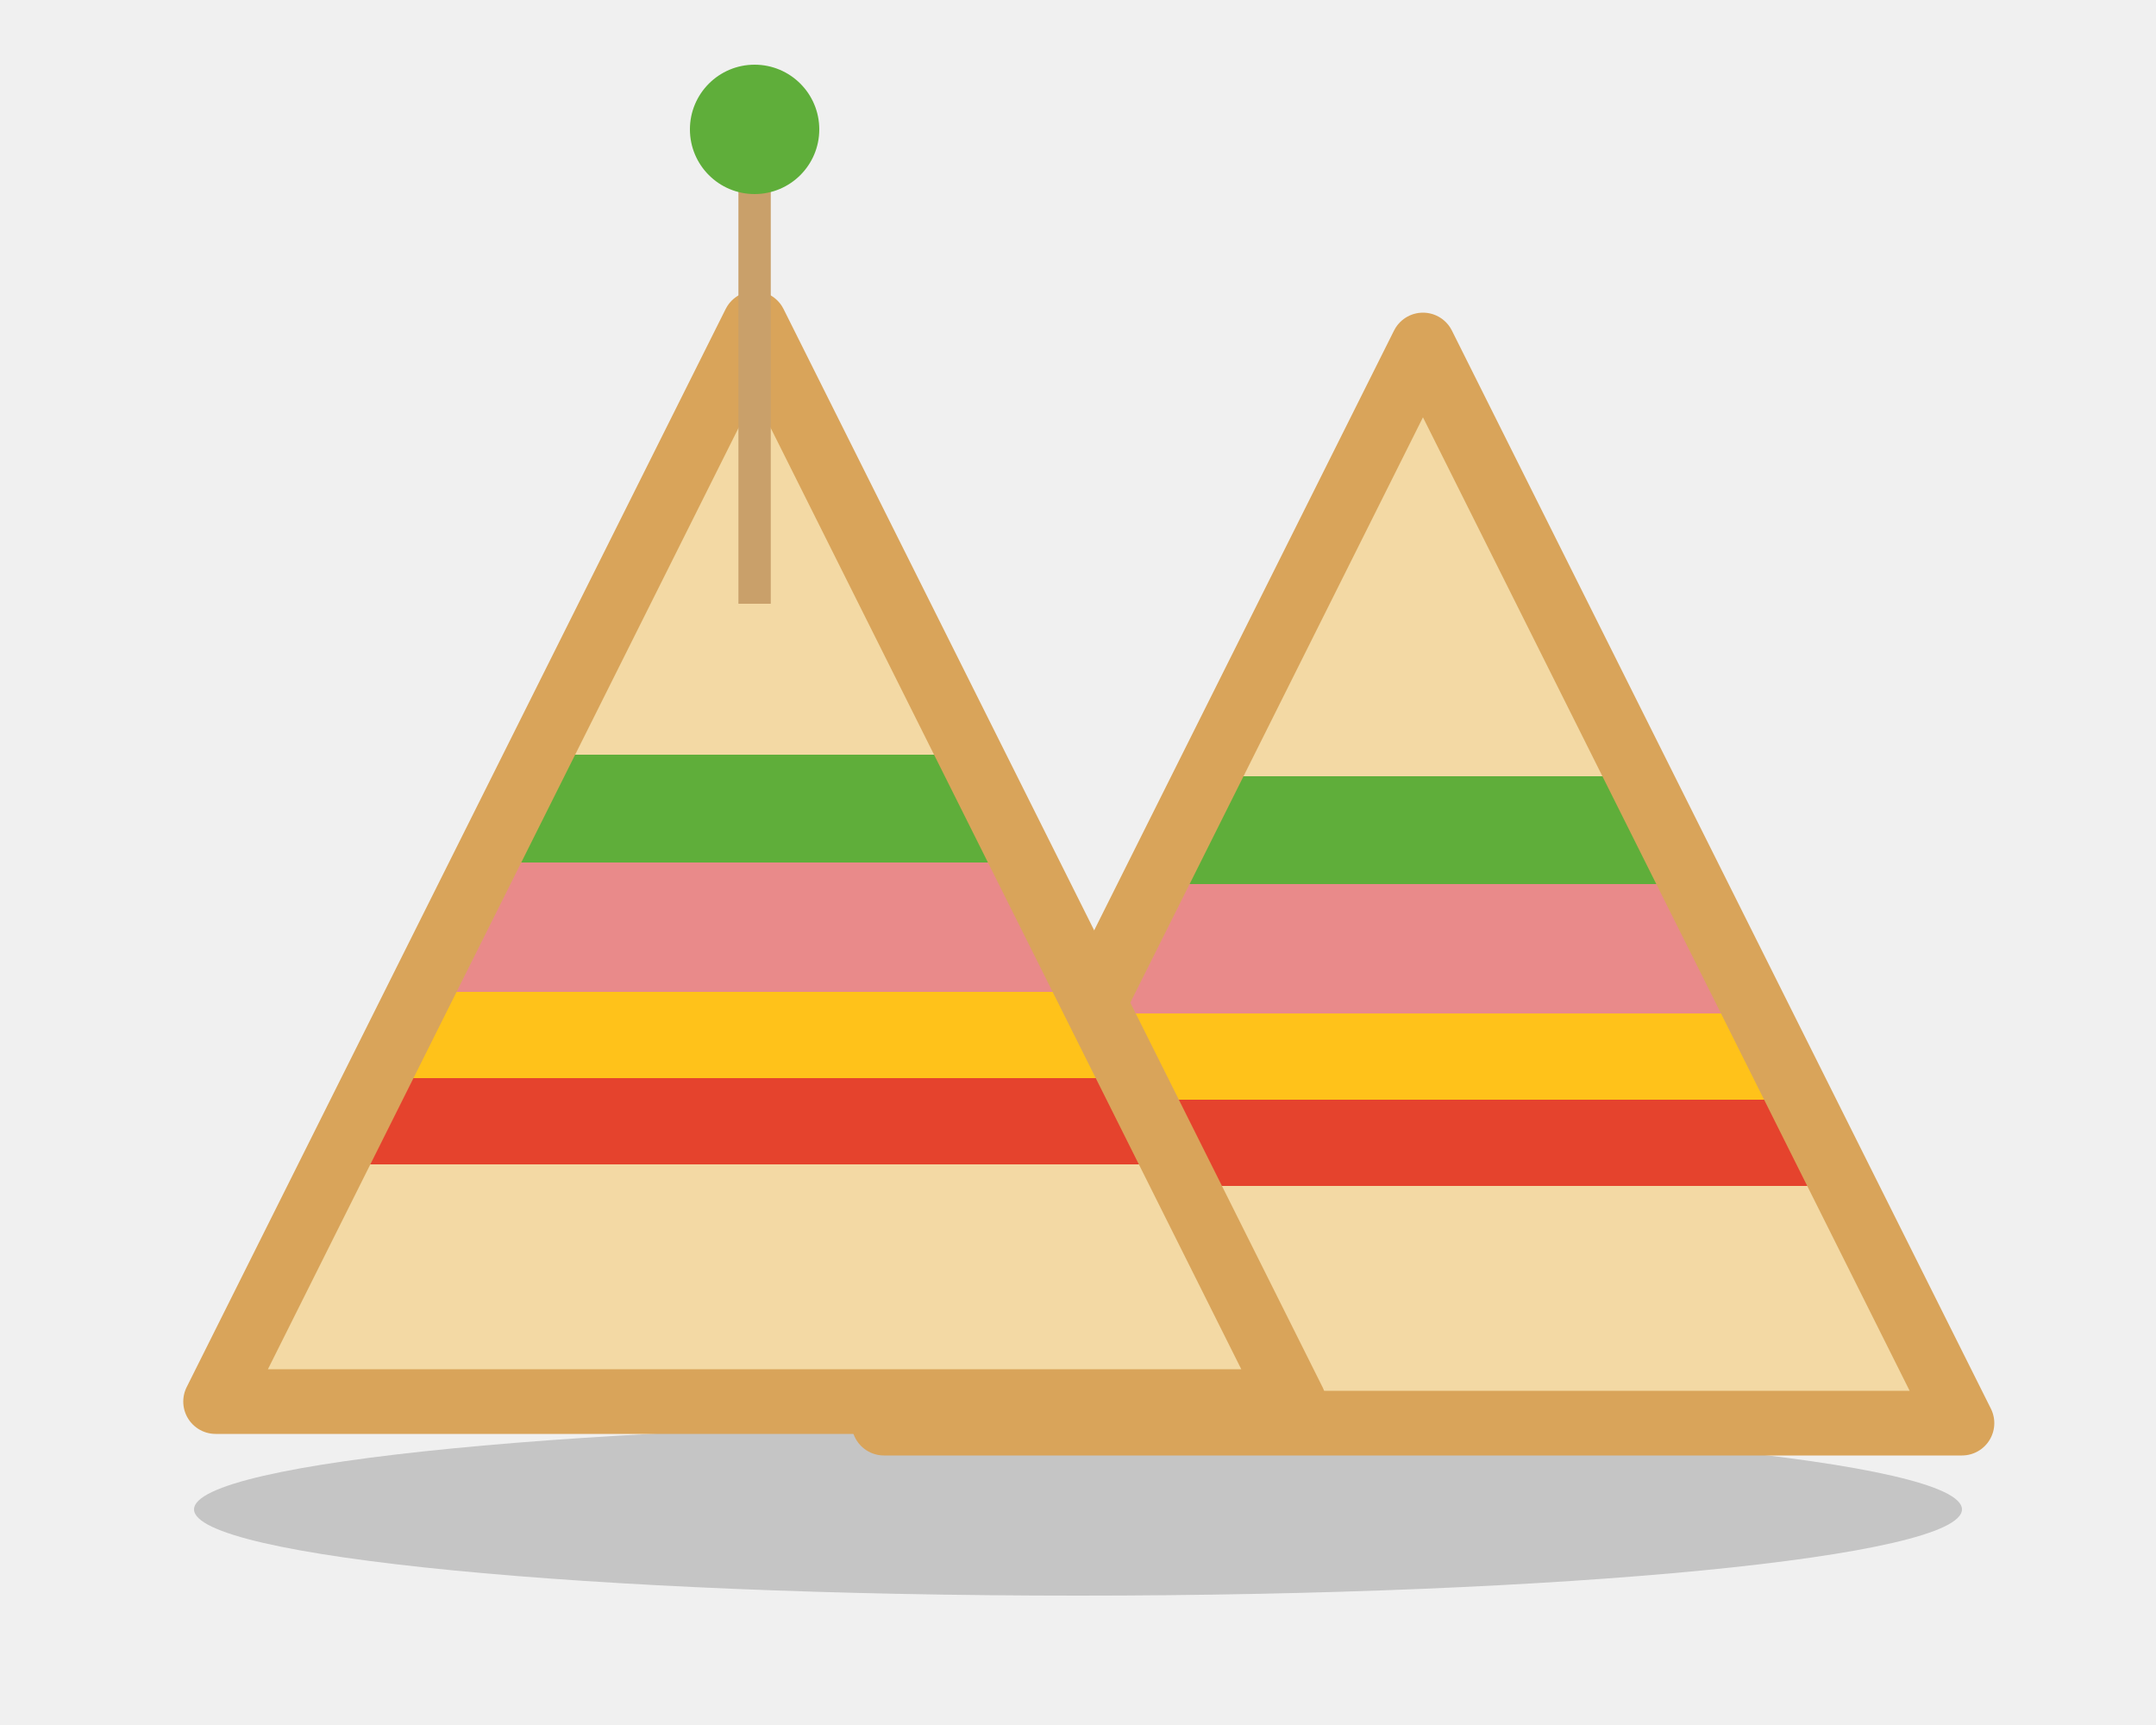
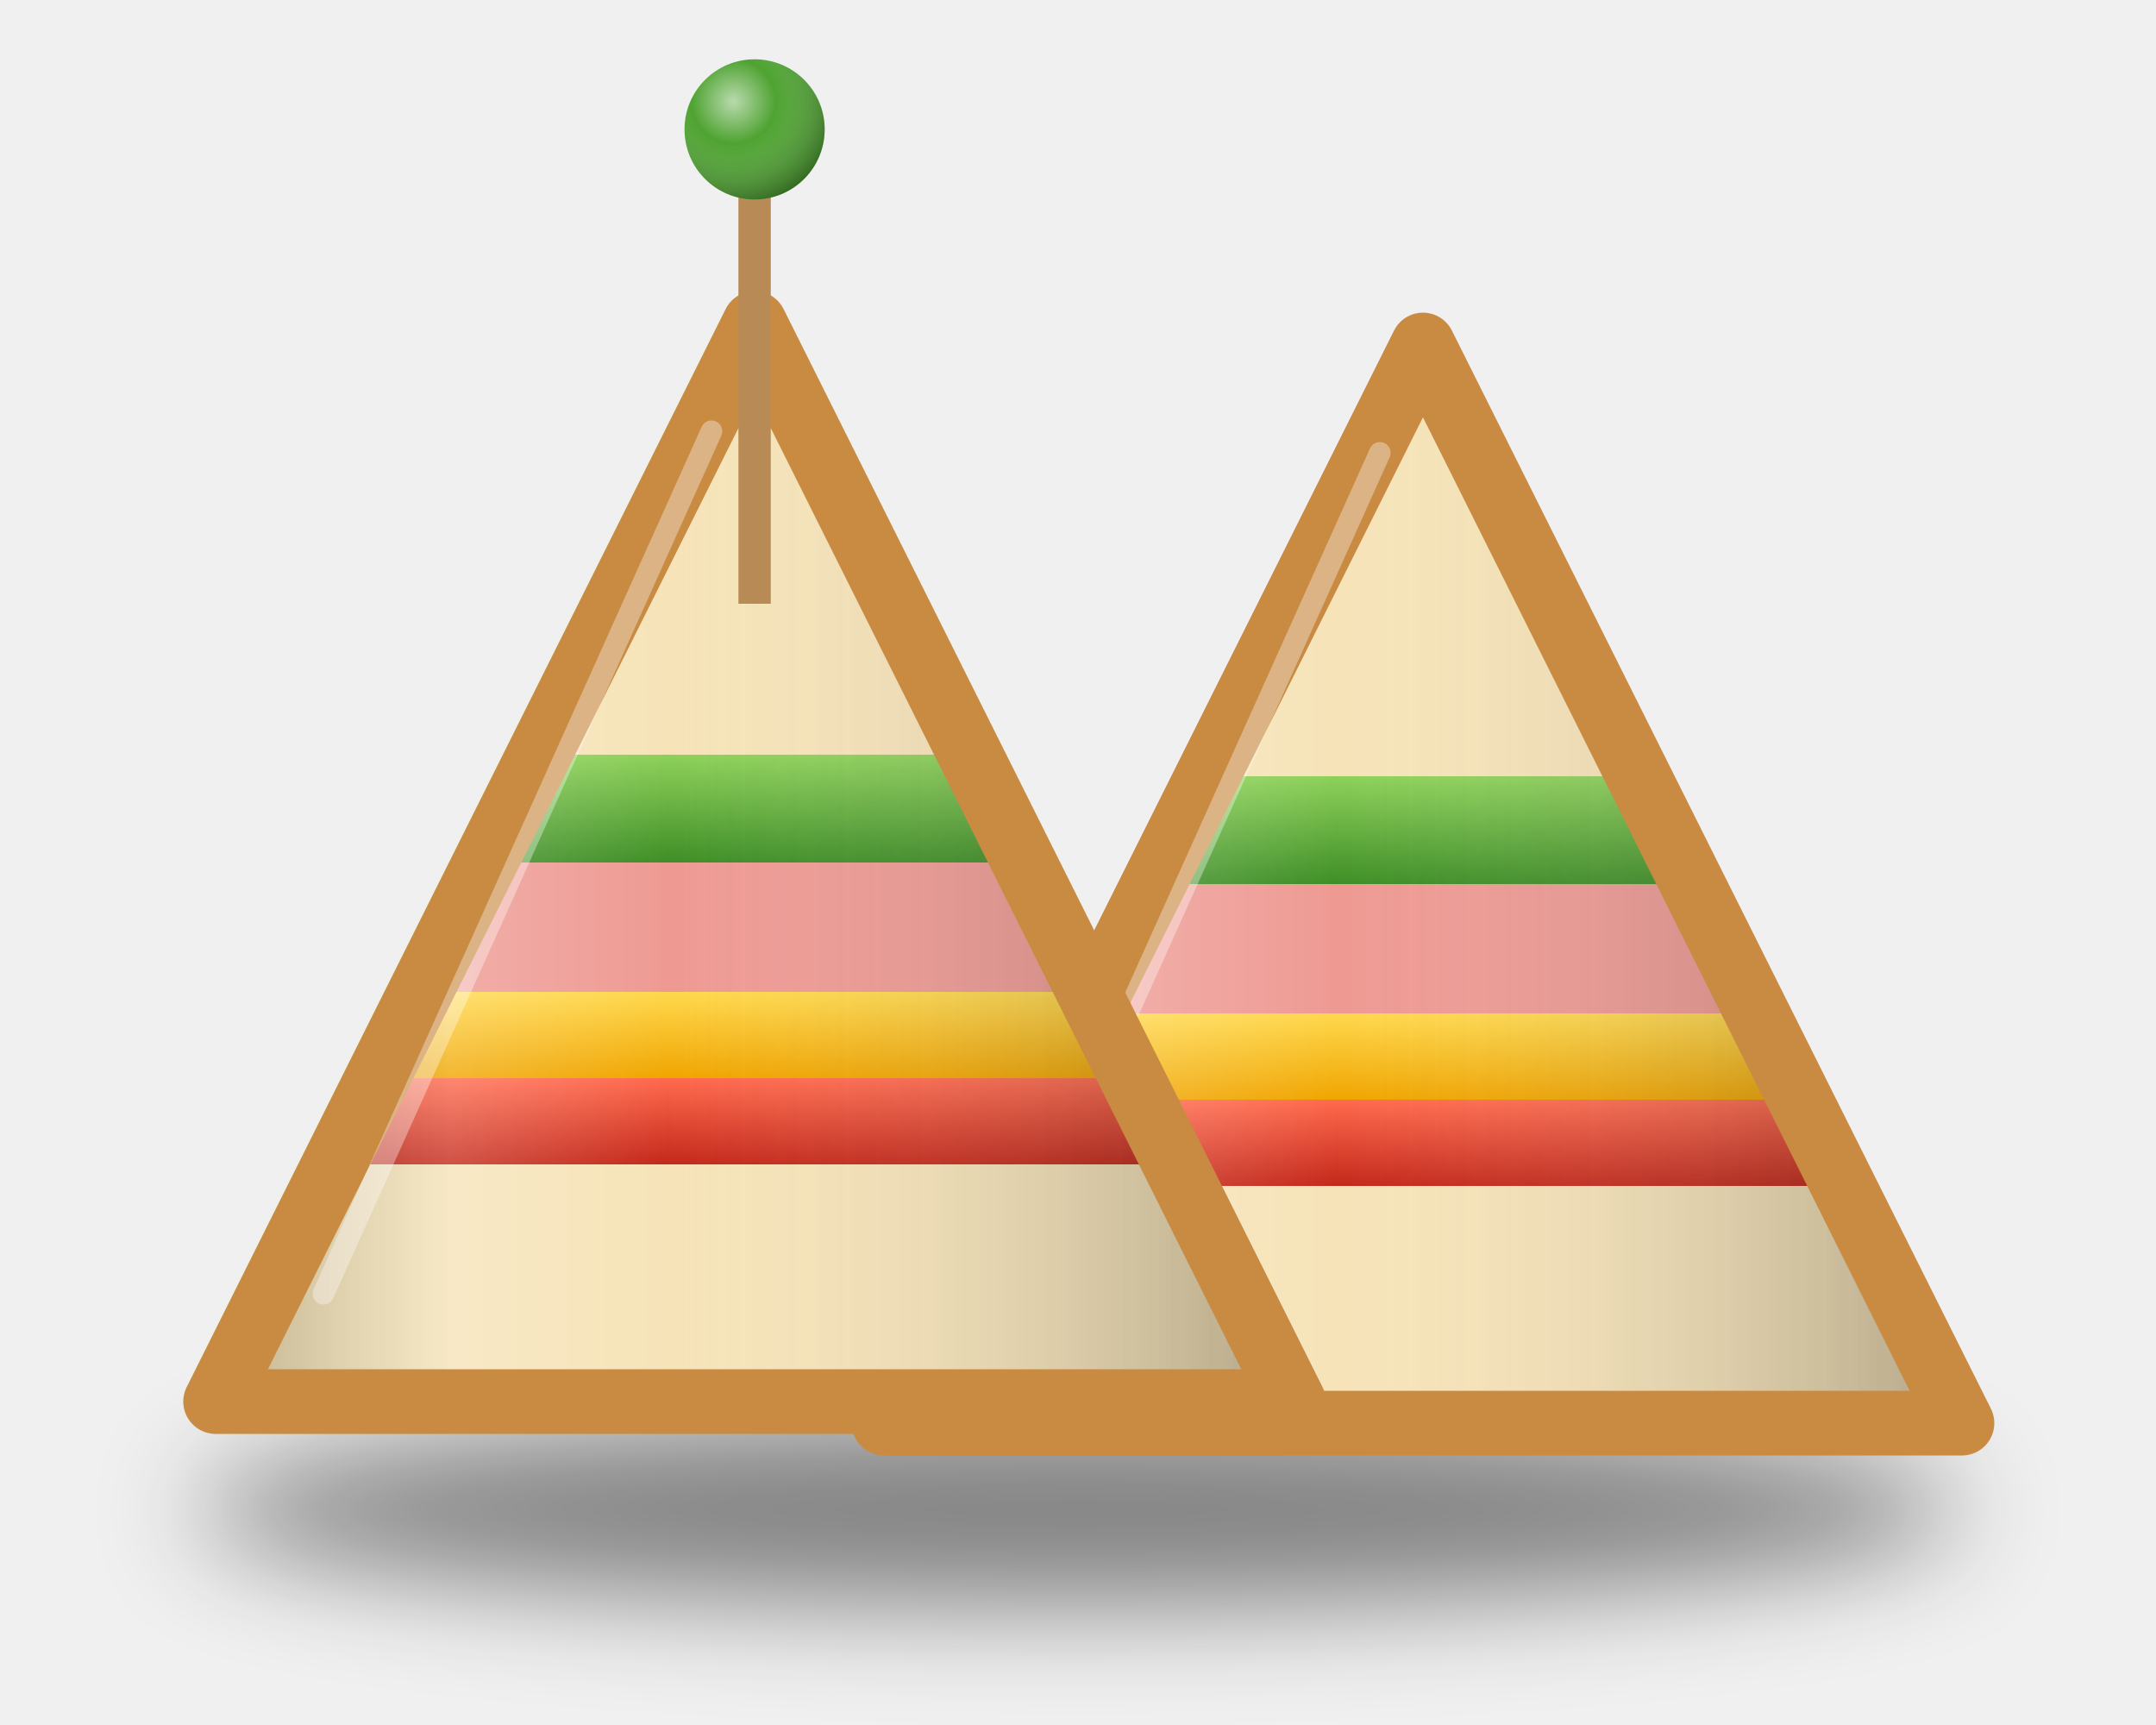
<svg xmlns="http://www.w3.org/2000/svg" viewBox="0 0 200 160">
-   <ellipse cx="100" cy="140" rx="82" ry="8" fill="#000" fill-opacity=".18" />
+   <defs>
+     <filter id="blur" x="-30%" y="-80%" width="160%" height="260%">
+       <feGaussianBlur stdDeviation="5" />
+     </filter>
+     <filter id="soft" x="-20%" y="-20%" width="140%" height="140%">
+       <feGaussianBlur stdDeviation="1.1" />
+     </filter>
+     <linearGradient id="cylH" x1="0" y1="0" x2="0" y2="1">
+       <stop offset="0" stop-color="#fff" stop-opacity=".42" />
+       <stop offset=".28" stop-color="#fff" stop-opacity=".1" />
+       <stop offset=".55" stop-color="#000" stop-opacity="0" />
+       <stop offset="1" stop-color="#000" stop-opacity=".38" />
+     </linearGradient>
+     <linearGradient id="cylV" x1="0" y1="0" x2="1" y2="0">
+       <stop offset="0" stop-color="#000" stop-opacity=".32" />
+       <stop offset=".22" stop-color="#fff" stop-opacity=".28" />
+       <stop offset=".42" stop-color="#fff" stop-opacity="0" />
+       <stop offset="1" stop-color="#000" stop-opacity=".4" />
+     </linearGradient>
+     <radialGradient id="dome" cx=".32" cy=".28" r=".85">
+       <stop offset="0" stop-color="#fff" stop-opacity=".55" />
+       <stop offset=".35" stop-color="#fff" stop-opacity="0" />
+       <stop offset="1" stop-color="#000" stop-opacity=".35" />
+     </radialGradient>
+     <radialGradient id="ball" cx=".35" cy=".3" r=".75">
+       <stop offset="0" stop-color="#fff" stop-opacity=".6" />
+       <stop offset=".4" stop-color="#fff" stop-opacity="0" />
+       <stop offset="1" stop-color="#000" stop-opacity=".35" />
+     </radialGradient>
+     <linearGradient id="bun" x1="0" y1="0" x2="0" y2="1">
+       <stop offset="0" stop-color="#F4B860" />
+       <stop offset="1" stop-color="#B9661C" />
+     </linearGradient>
+     <linearGradient id="bunLight" x1="0" y1="0" x2="0" y2="1">
+       <stop offset="0" stop-color="#FBD08C" />
+       <stop offset="1" stop-color="#D88A33" />
+     </linearGradient>
+     <linearGradient id="sausage" x1="0" y1="0" x2="0" y2="1">
+       <stop offset="0" stop-color="#E5684A" />
+       <stop offset=".5" stop-color="#B8391F" />
+       <stop offset="1" stop-color="#7E2414" />
+     </linearGradient>
+     <linearGradient id="meat" x1="0" y1="0" x2="0" y2="1">
+       <stop offset="0" stop-color="#9A5230" />
+       <stop offset="1" stop-color="#4E2412" />
+     </linearGradient>
+     <linearGradient id="tortilla" x1="0" y1="0" x2="0" y2="1">
+       <stop offset="0" stop-color="#F6D696" />
+       <stop offset=".55" stop-color="#E2AE5E" />
+       <stop offset="1" stop-color="#B57A34" />
+     </linearGradient>
+     <linearGradient id="tandir" x1="0" y1="0" x2="0" y2="1">
+       <stop offset="0" stop-color="#EBB86A" />
+       <stop offset=".55" stop-color="#C98A3C" />
+       <stop offset="1" stop-color="#8E5420" />
+     </linearGradient>
+     <radialGradient id="hole" cx=".5" cy=".5" r=".55">
+       <stop offset="0" stop-color="#2E140A" />
+       <stop offset=".7" stop-color="#5E2C14" />
+       <stop offset="1" stop-color="#8A4A24" />
+     </radialGradient>
+     <linearGradient id="cheese" x1="0" y1="0" x2="0" y2="1">
+       <stop offset="0" stop-color="#FFD84D" />
+       <stop offset="1" stop-color="#F0A500" />
+     </linearGradient>
+     <linearGradient id="lettuce" x1="0" y1="0" x2="0" y2="1">
+       <stop offset="0" stop-color="#8ED15A" />
+       <stop offset="1" stop-color="#3E8E26" />
+     </linearGradient>
+     <linearGradient id="tomato" x1="0" y1="0" x2="0" y2="1">
+       <stop offset="0" stop-color="#FF6A4D" />
+       <stop offset="1" stop-color="#C4281A" />
+     </linearGradient>
+     <linearGradient id="red" x1="0" y1="0" x2="1" y2="0">
+       <stop offset="0" stop-color="#A3140F" />
+       <stop offset=".3" stop-color="#F0392C" />
+       <stop offset=".5" stop-color="#D7261E" />
+       <stop offset="1" stop-color="#8E120C" />
+     </linearGradient>
+     <linearGradient id="fry" x1="0" y1="0" x2="1" y2="0">
+       <stop offset="0" stop-color="#E9A100" />
+       <stop offset=".4" stop-color="#FFE07A" />
+       <stop offset="1" stop-color="#E39A00" />
+     </linearGradient>
+     <radialGradient id="crispy" cx=".35" cy=".3" r=".8">
+       <stop offset="0" stop-color="#F2A452" />
+       <stop offset=".6" stop-color="#C46A26" />
+       <stop offset="1" stop-color="#8A4214" />
+     </radialGradient>
+   </defs>
+   <ellipse cx="100" cy="140" rx="82" ry="9" fill="#000" opacity="0.45" filter="url(#blur)" />
  <g transform="translate(62 2)">
-     <polygon points="70,30 50,70 90,70" fill="#F3D9A4" />
-     <polygon points="50,70 90,70 95,80 45,80" fill="#5FAE3A" />
-     <polygon points="45,80 95,80 101,92 39,92" fill="#E98A8A" />
-     <polygon points="39,92 101,92 105,100 35,100" fill="#FFC21A" />
-     <polygon points="35,100 105,100 109,108 31,108" fill="#E5432D" />
-     <polygon points="31,108 109,108 120,130 20,130" fill="#F3D9A4" />
-     <polygon points="70,30 120,130 20,130" fill="none" stroke="#D9A45A" stroke-width="6" stroke-linejoin="round" />
+     <polygon points="70,30 50,70 90,70" fill="#F6E3B8" />
+     <polygon points="50,70 90,70 95,80 45,80" fill="url(#lettuce)" />
+     <polygon points="45,80 95,80 101,92 39,92" fill="#EE9A93" />
+     <polygon points="39,92 101,92 105,100 35,100" fill="url(#cheese)" />
+     <polygon points="35,100 105,100 109,108 31,108" fill="url(#tomato)" />
+     <polygon points="31,108 109,108 120,130 20,130" fill="#F6E3B8" />
+     <polygon points="70,30 120,130 20,130" fill="url(#cylV)" opacity=".7" />
+     <polygon points="70,30 120,130 20,130" fill="none" stroke="#C98A42" stroke-width="6" stroke-linejoin="round" />
+     <path d="M66 40 L30 120" stroke="#fff" stroke-width="2" opacity=".35" stroke-linecap="round" />
  </g>
-   <polygon points="70,30 50,70 90,70" fill="#F3D9A4" />
-   <polygon points="50,70 90,70 95,80 45,80" fill="#5FAE3A" />
-   <polygon points="45,80 95,80 101,92 39,92" fill="#E98A8A" />
-   <polygon points="39,92 101,92 105,100 35,100" fill="#FFC21A" />
-   <polygon points="35,100 105,100 109,108 31,108" fill="#E5432D" />
-   <polygon points="31,108 109,108 120,130 20,130" fill="#F3D9A4" />
-   <polygon points="70,30 120,130 20,130" fill="none" stroke="#D9A45A" stroke-width="6" stroke-linejoin="round" />
-   <line x1="70" y1="10" x2="70" y2="56" stroke="#C9A06A" stroke-width="3" />
-   <circle cx="70" cy="12" r="6" fill="#5FAE3A" />
+   <polygon points="70,30 50,70 90,70" fill="#F6E3B8" />
+   <polygon points="50,70 90,70 95,80 45,80" fill="url(#lettuce)" />
+   <polygon points="45,80 95,80 101,92 39,92" fill="#EE9A93" />
+   <polygon points="39,92 101,92 105,100 35,100" fill="url(#cheese)" />
+   <polygon points="35,100 105,100 109,108 31,108" fill="url(#tomato)" />
+   <polygon points="31,108 109,108 120,130 20,130" fill="#F6E3B8" />
+   <polygon points="70,30 120,130 20,130" fill="url(#cylV)" opacity=".7" />
+   <polygon points="70,30 120,130 20,130" fill="none" stroke="#C98A42" stroke-width="6" stroke-linejoin="round" />
+   <path d="M66 40 L30 120" stroke="#fff" stroke-width="2" opacity=".35" stroke-linecap="round" />
+   <line x1="70" y1="10" x2="70" y2="56" stroke="#B88A55" stroke-width="3" />
+   <circle cx="70" cy="12" r="6.5" fill="#4FA332" />
+   <circle cx="70" cy="12" r="6.5" fill="url(#ball)" />
</svg>
